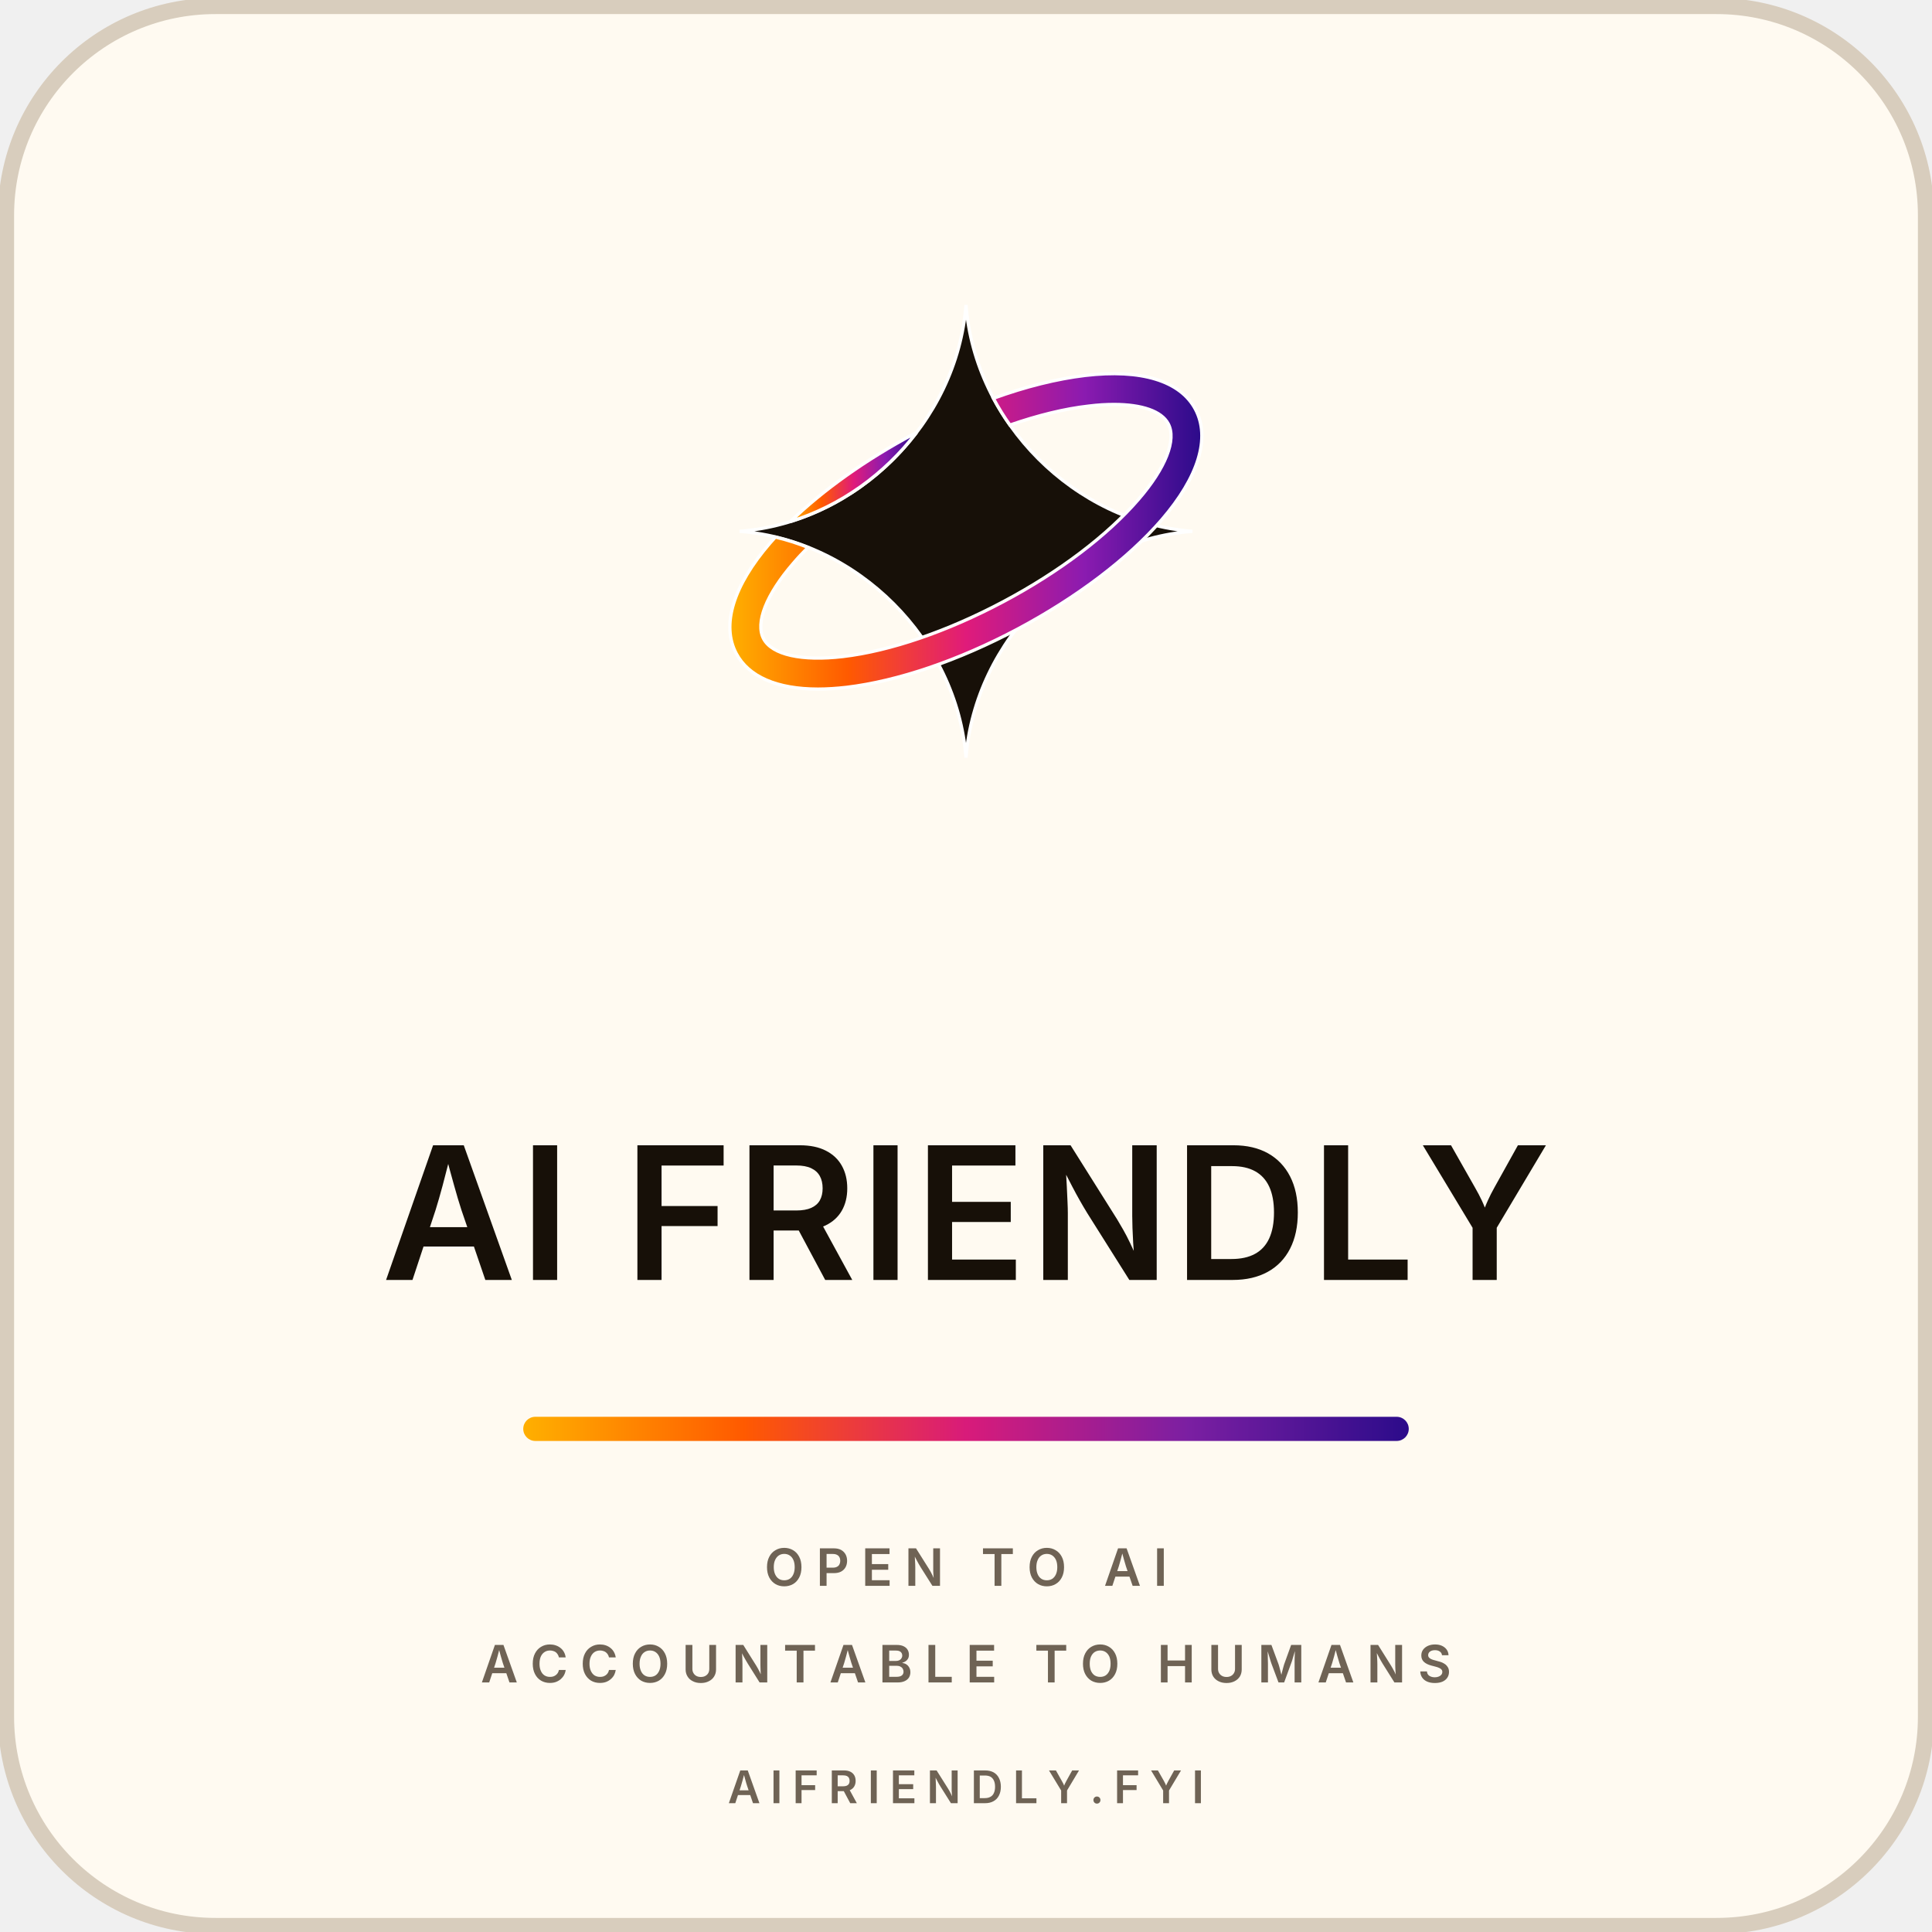
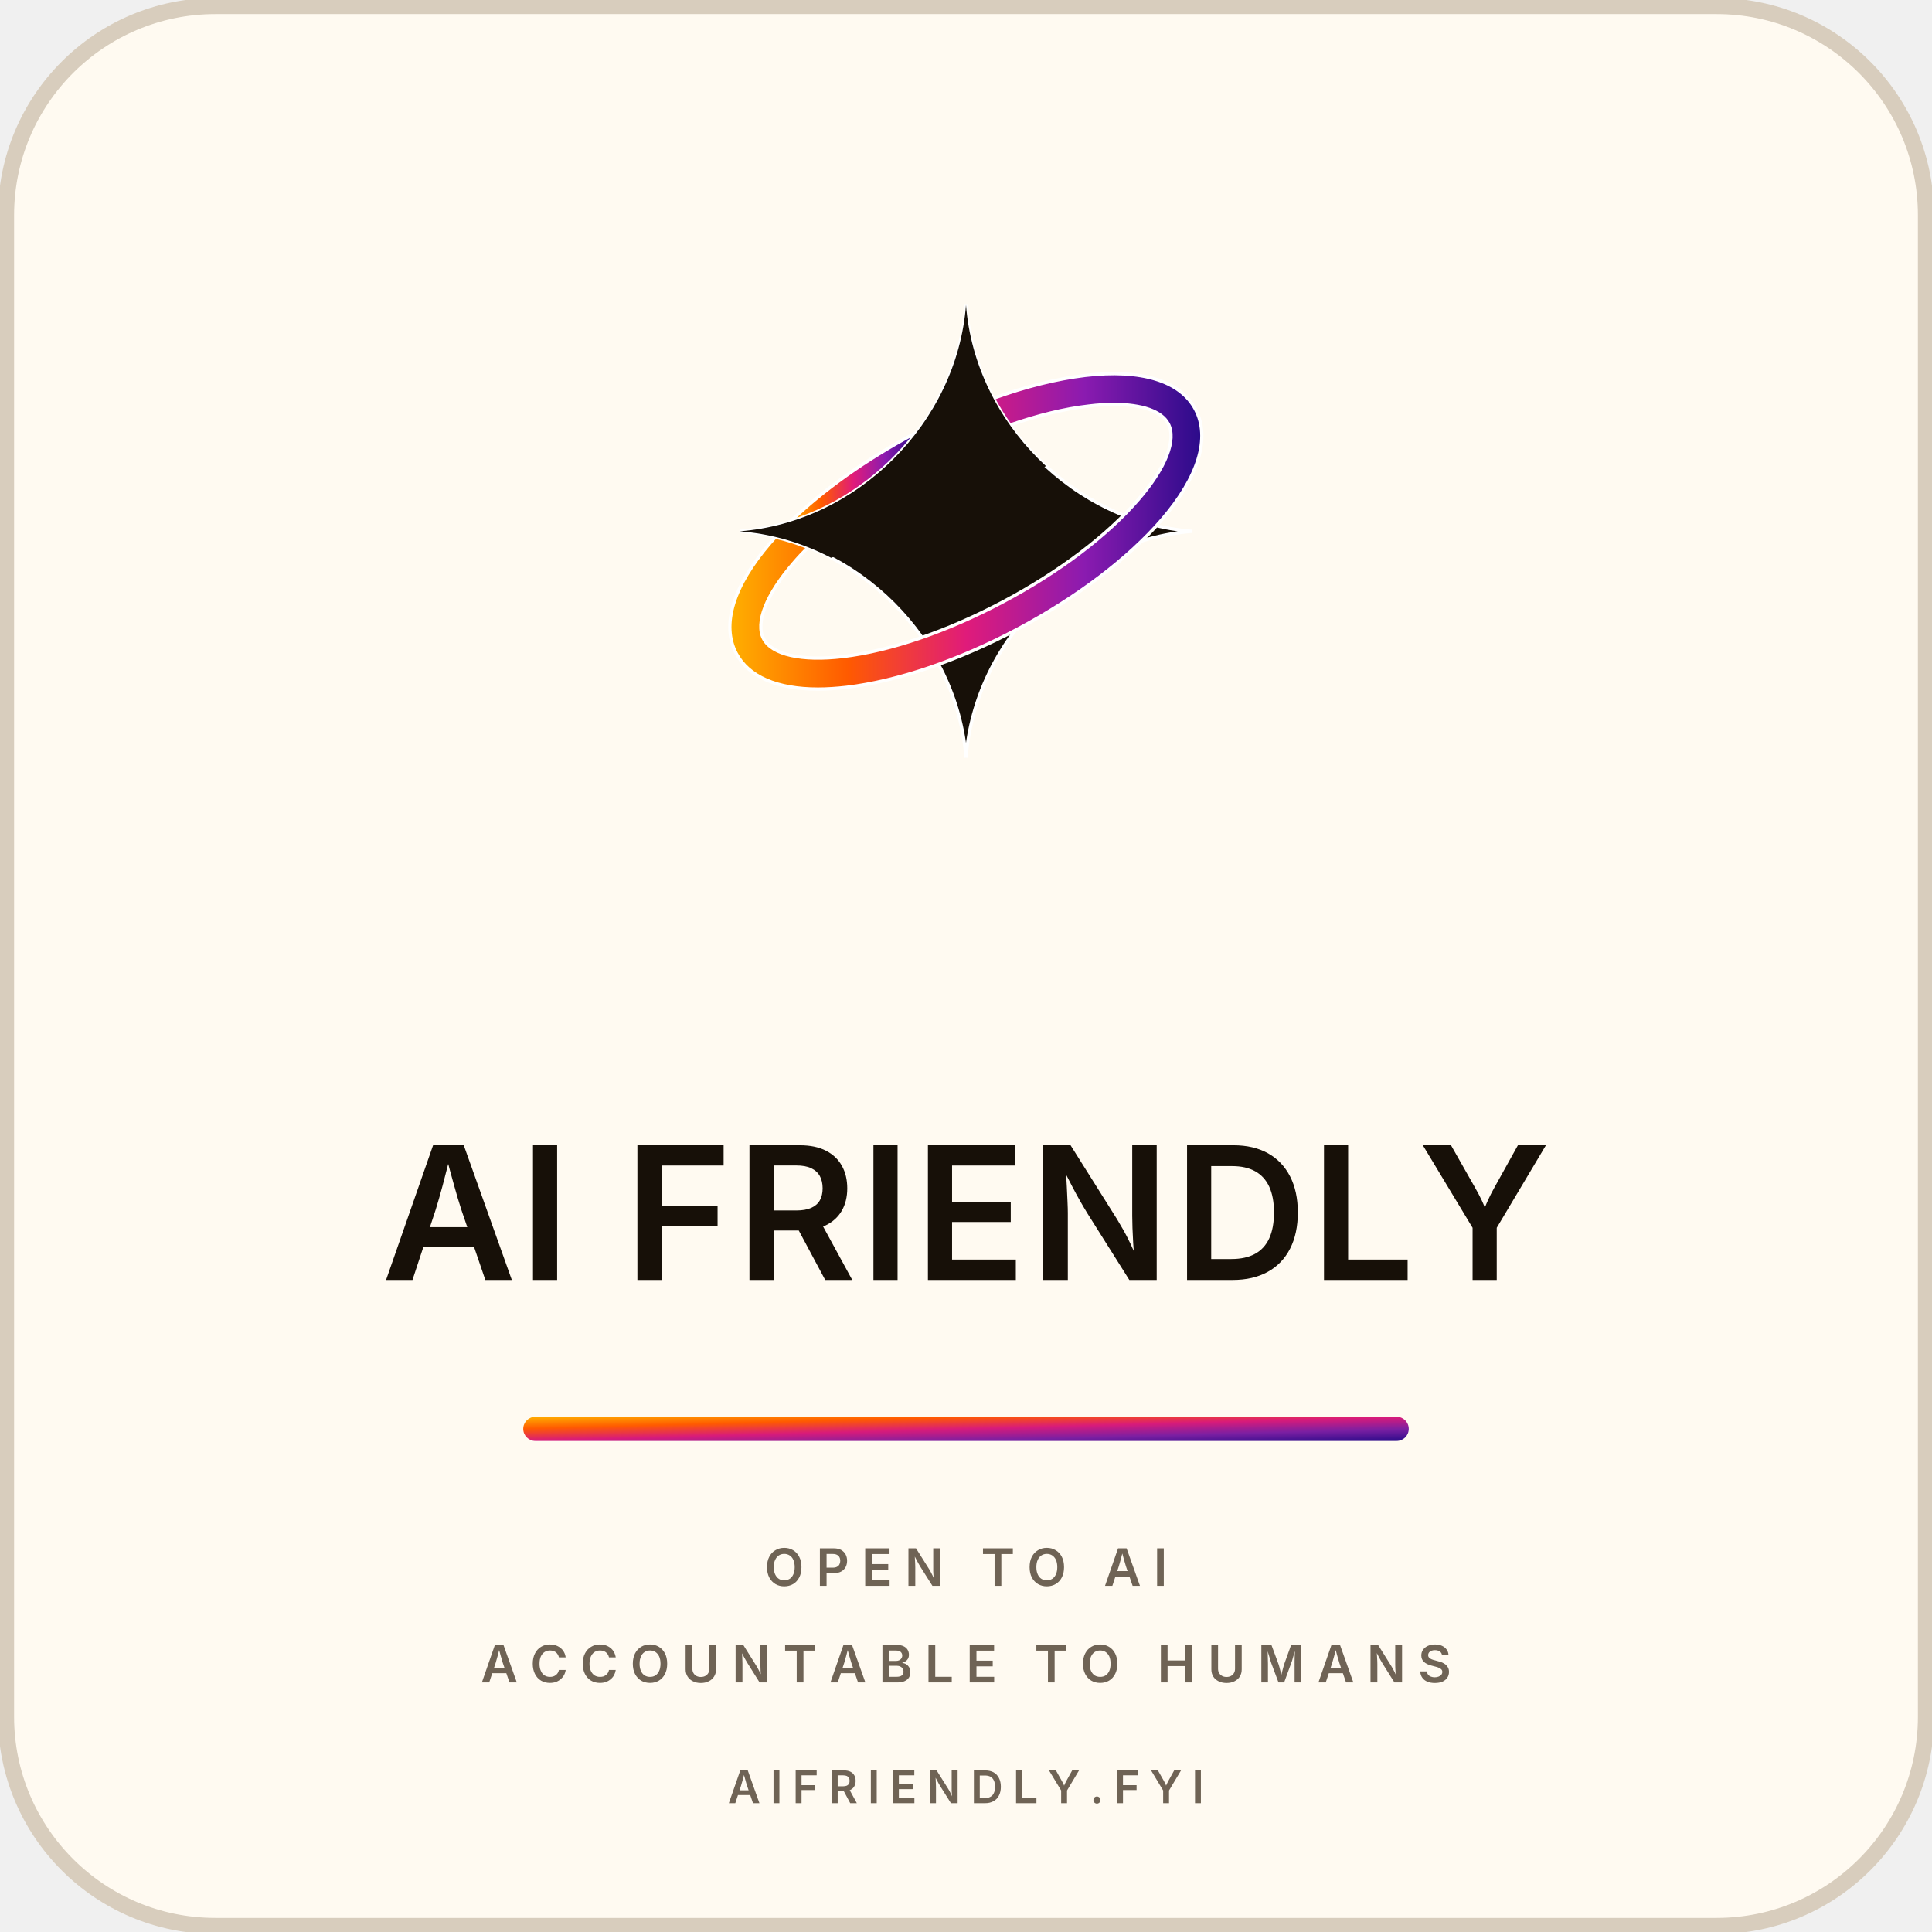
<svg xmlns="http://www.w3.org/2000/svg" width="240" height="240" viewBox="0 0 240 240" role="img">
  <defs>
    <linearGradient id="spec" x1="10" y1="6" x2="54" y2="58" gradientUnits="userSpaceOnUse">
      <stop offset="0" stop-color="#ffb000" />
      <stop offset=".27" stop-color="#ff6a00" />
      <stop offset=".52" stop-color="#e01b7a" />
      <stop offset=".74" stop-color="#8b1bb0" />
      <stop offset="1" stop-color="#2b0b8a" />
    </linearGradient>
-     <linearGradient id="specwide" x1="0" y1="0" x2="1" y2="0">
+     <linearGradient id="specwide" x1="0" y1="0" x2="1" y2="1">
      <stop offset="0" stop-color="#ffb000" />
      <stop offset=".25" stop-color="#ff5a00" />
      <stop offset=".5" stop-color="#d81b7a" />
      <stop offset=".75" stop-color="#7b1fa2" />
      <stop offset="1" stop-color="#2b0b8a" />
    </linearGradient>
  </defs>
  <rect x=".75" y=".75" width="238.5" height="238.5" rx="26" fill="#fffaf1" stroke="#d8cdbd" stroke-width="2.0" />
  <g transform="translate(84.00 30.00) scale(0.2)">
    <defs>
      <linearGradient id="g1m3" gradientUnits="userSpaceOnUse" x1="70.949" y1="146.286" x2="149.285" y2="146.286">
        <stop offset="0" stop-color="#FFB000" />
        <stop offset="0.25" stop-color="#FF5A00" />
        <stop offset="0.5" stop-color="#E01B7A" />
        <stop offset="0.75" stop-color="#8B1BB0" />
        <stop offset="1" stop-color="#2B0B8A" />
      </linearGradient>
      <linearGradient id="g2m3" gradientUnits="userSpaceOnUse" x1="33.495" y1="180" x2="326.505" y2="180">
        <stop offset="0" stop-color="#FFB000" />
        <stop offset="0.25" stop-color="#FF5A00" />
        <stop offset="0.5" stop-color="#E01B7A" />
        <stop offset="0.75" stop-color="#8B1BB0" />
        <stop offset="1" stop-color="#2B0B8A" />
      </linearGradient>
    </defs>
+     <clipPath id="ulm3" clipPathUnits="userSpaceOnUse">
+       <polygon points="-364.9,393.1 690.9,-57.1 494.8,-517.1 -561.1,-66.8" />
+     </clipPath>
    <path d="M180,39.4c-5.6,73.1-67.5,135-140.6,140.6c73.1,5.6,135,67.5,140.6,140.6c5.6-73.1,67.5-135,140.6-140.6C247.5,174.4,185.6,112.5,180,39.4z" fill="#171008" stroke="#FFFFFF" stroke-width="2" />
    <path d="M149.3,118.6c-0.5,0.3-1,0.5-1.5,0.8c-30,16-56.7,35-76.8,54.5C102.1,164.3,129.6,144.5,149.3,118.6z" fill="url(#g1m3)" stroke="#FFFFFF" stroke-width="2" />
    <path d="M322.5,104.2c-9.4-17.7-33.7-25.1-68.5-21c-17.5,2.1-36.9,6.9-57,14.2c3.1,5.8,6.5,11.3,10.3,16.6c17.3-6,33.9-10.1,49-11.8c5.6-0.7,10.8-1,15.6-1c17.4,0,29.6,4.2,33.7,12c5.3,9.9-1.6,27.5-18.5,47c-19.3,22.4-49.1,45-83.9,63.5c-34.8,18.5-70.2,30.6-99.6,34.1c-25.6,3-44-1.1-49.3-11c-5.3-9.9,1.6-27.5,18.5-47c2.8-3.3,5.9-6.6,9.1-9.8c-6.6-2.6-13.4-4.8-20.3-6.4c-1.1,1.3-2.3,2.5-3.4,3.8c-22.8,26.5-30.3,50.8-20.9,68.5c7.7,14.5,25.4,22.1,50.8,22.1c5.5,0,11.5-0.4,17.7-1.1c31.7-3.8,69.5-16.6,106.3-36.2c36.8-19.6,68.6-43.7,89.5-67.9C324.5,146.2,331.9,121.9,322.5,104.2z" fill="url(#g2m3)" stroke="#FFFFFF" stroke-width="2" />
+     <path d="M180,39.4c-5.6,73.1-67.5,135-140.6,140.6c73.1,5.6,135,67.5,140.6,140.6c5.6-73.1,67.5-135,140.6-140.6C247.5,174.4,185.6,112.5,180,39.4z" fill="#171008" clip-path="url(#ulm3)" />
  </g>
  <path d="M47.96 159.00 53.80 142.27H57.61L63.58 159.00H60.29L57.32 150.31Q56.88 148.96 56.41 147.26Q55.93 145.56 55.36 143.39H55.99Q55.43 145.58 54.98 147.29Q54.52 149.00 54.11 150.31L51.24 159.00ZM51.36 154.85V152.44H60.18V154.85Z M69.21 142.27V159.00H66.21V142.27Z M79.18 159.00V142.27H89.89V144.79H82.18V149.82H89.14V152.31H82.18V159.00Z M93.10 159.00V142.27H99.36Q101.28 142.27 102.59 142.94Q103.91 143.61 104.58 144.82Q105.25 146.02 105.25 147.62Q105.25 149.22 104.57 150.40Q103.89 151.58 102.57 152.22Q101.25 152.86 99.31 152.86H94.85V150.37H98.91Q100.05 150.37 100.77 150.05Q101.49 149.73 101.84 149.12Q102.19 148.50 102.19 147.62Q102.19 146.72 101.84 146.09Q101.49 145.46 100.77 145.12Q100.05 144.78 98.90 144.78H96.10V159.00ZM102.51 159.00 98.45 151.41H101.73L105.87 159.00Z M111.50 142.27V159.00H108.50V142.27Z M115.27 159.00V142.27H126.14V144.79H118.27V149.30H125.56V151.80H118.27V156.47H126.19V159.00Z M129.60 159.00V142.27H132.99L138.78 151.48Q139.13 152.05 139.54 152.78Q139.95 153.50 140.38 154.40Q140.82 155.29 141.25 156.38H140.91Q140.83 155.44 140.77 154.44Q140.71 153.45 140.68 152.55Q140.65 151.66 140.65 151.04V142.27H143.69V159.00H140.29L135.07 150.71Q134.58 149.91 134.14 149.13Q133.70 148.36 133.19 147.38Q132.69 146.40 131.97 145.02H132.39Q132.46 146.24 132.52 147.34Q132.58 148.43 132.61 149.29Q132.65 150.16 132.65 150.69V159.00Z M153.12 159.00H148.89V156.40H152.97Q154.73 156.40 155.90 155.76Q157.08 155.12 157.67 153.83Q158.26 152.54 158.26 150.62Q158.26 148.70 157.67 147.42Q157.08 146.14 155.92 145.50Q154.77 144.86 153.05 144.86H148.80V142.27H153.23Q155.73 142.27 157.52 143.27Q159.30 144.27 160.26 146.14Q161.22 148.01 161.22 150.62Q161.22 153.23 160.26 155.11Q159.30 156.99 157.49 157.99Q155.67 159.00 153.12 159.00ZM150.46 142.27V159.00H147.46V142.27Z M164.47 159.00V142.27H167.47V156.47H174.86V159.00Z M182.93 159.00V152.52L176.75 142.27H180.25L183.24 147.54Q183.72 148.37 184.09 149.16Q184.46 149.95 184.85 151.09H184.07Q184.45 149.94 184.82 149.14Q185.18 148.34 185.63 147.54L188.56 142.27H192.04L185.93 152.52V159.00Z" fill="#171008" />
  <rect x="65.0" y="176" width="110" height="3" rx="1.5" fill="url(#specwide)" />
  <path d="M97.42 197.06Q96.81 197.06 96.33 196.78Q95.84 196.49 95.56 195.96Q95.28 195.42 95.28 194.68Q95.28 193.92 95.56 193.39Q95.84 192.85 96.33 192.57Q96.81 192.28 97.42 192.28Q98.03 192.28 98.52 192.57Q99.00 192.85 99.28 193.39Q99.56 193.92 99.56 194.68Q99.56 195.43 99.28 195.96Q99.00 196.50 98.52 196.78Q98.03 197.06 97.42 197.06ZM97.42 196.31Q97.80 196.31 98.09 196.13Q98.39 195.94 98.55 195.57Q98.72 195.20 98.72 194.68Q98.72 194.14 98.55 193.77Q98.39 193.41 98.09 193.22Q97.80 193.03 97.42 193.03Q97.04 193.03 96.75 193.22Q96.46 193.41 96.29 193.78Q96.12 194.14 96.12 194.68Q96.12 195.20 96.29 195.57Q96.46 195.94 96.75 196.13Q97.04 196.31 97.42 196.31Z M101.85 197.00V192.34H103.59Q104.12 192.34 104.49 192.54Q104.85 192.75 105.04 193.09Q105.23 193.44 105.23 193.89Q105.23 194.33 105.04 194.68Q104.85 195.03 104.48 195.23Q104.12 195.42 103.58 195.42H102.42V194.74H103.47Q103.78 194.74 103.98 194.63Q104.19 194.52 104.28 194.33Q104.38 194.13 104.38 193.89Q104.38 193.64 104.28 193.45Q104.19 193.26 103.98 193.15Q103.78 193.04 103.46 193.04H102.68V197.00Z M107.48 197.00V192.34H110.50V193.05H108.31V194.30H110.34V195.00H108.31V196.30H110.51V197.00Z M112.85 197.00V192.34H113.79L115.41 194.91Q115.50 195.07 115.62 195.27Q115.73 195.47 115.85 195.72Q115.97 195.97 116.09 196.27H116.00Q115.98 196.01 115.96 195.73Q115.94 195.45 115.93 195.21Q115.93 194.96 115.93 194.79V192.34H116.77V197.00H115.83L114.37 194.69Q114.24 194.47 114.11 194.25Q113.99 194.04 113.85 193.77Q113.71 193.49 113.51 193.11H113.63Q113.65 193.45 113.66 193.75Q113.68 194.06 113.69 194.30Q113.70 194.54 113.70 194.69V197.00Z M122.11 193.05V192.34H125.82V193.05H124.39V197.00H123.55V193.05Z M130.04 197.06Q129.43 197.06 128.95 196.78Q128.46 196.49 128.18 195.96Q127.90 195.42 127.90 194.68Q127.90 193.92 128.18 193.39Q128.46 192.85 128.95 192.57Q129.43 192.28 130.04 192.28Q130.65 192.28 131.13 192.57Q131.62 192.85 131.90 193.39Q132.18 193.92 132.18 194.68Q132.18 195.43 131.90 195.96Q131.62 196.50 131.13 196.78Q130.65 197.06 130.04 197.06ZM130.04 196.31Q130.42 196.31 130.71 196.13Q131.00 195.94 131.17 195.57Q131.34 195.20 131.34 194.68Q131.34 194.14 131.17 193.77Q131.00 193.41 130.71 193.22Q130.42 193.03 130.04 193.03Q129.66 193.03 129.37 193.22Q129.07 193.41 128.91 193.78Q128.74 194.14 128.74 194.68Q128.74 195.20 128.91 195.57Q129.07 195.94 129.37 196.13Q129.66 196.31 130.04 196.31Z M137.27 197.00 138.89 192.34H139.95L141.61 197.00H140.70L139.87 194.58Q139.75 194.21 139.62 193.73Q139.49 193.26 139.33 192.66H139.50Q139.35 193.26 139.22 193.74Q139.09 194.22 138.98 194.58L138.18 197.00ZM138.21 195.85V195.17H140.67V195.85Z M144.57 192.34V197.00H143.74V192.34Z" fill="#6f6355" />
  <path d="M59.86 209.00 61.48 204.34H62.54L64.20 209.00H63.29L62.46 206.58Q62.34 206.21 62.21 205.73Q62.07 205.26 61.92 204.66H62.09Q61.94 205.26 61.81 205.74Q61.68 206.22 61.57 206.58L60.77 209.00ZM60.80 207.85V207.17H63.25V207.85Z M68.31 209.06Q67.70 209.06 67.22 208.78Q66.73 208.49 66.46 207.96Q66.18 207.42 66.18 206.68Q66.18 205.92 66.46 205.39Q66.74 204.85 67.22 204.57Q67.70 204.28 68.31 204.28Q68.69 204.28 69.02 204.39Q69.36 204.50 69.62 204.71Q69.88 204.91 70.05 205.21Q70.22 205.51 70.27 205.89H69.43Q69.39 205.69 69.29 205.53Q69.19 205.37 69.05 205.25Q68.90 205.14 68.72 205.09Q68.53 205.03 68.32 205.03Q67.94 205.03 67.65 205.22Q67.35 205.41 67.18 205.78Q67.02 206.15 67.02 206.68Q67.02 207.21 67.19 207.57Q67.35 207.94 67.65 208.13Q67.94 208.31 68.32 208.31Q68.53 208.31 68.71 208.26Q68.90 208.20 69.04 208.09Q69.19 207.98 69.29 207.82Q69.39 207.66 69.43 207.45H70.27Q70.23 207.78 70.07 208.08Q69.91 208.37 69.66 208.59Q69.40 208.81 69.06 208.94Q68.72 209.06 68.31 209.06Z M74.52 209.06Q73.91 209.06 73.43 208.78Q72.95 208.49 72.67 207.96Q72.39 207.42 72.39 206.68Q72.39 205.92 72.67 205.39Q72.95 204.85 73.44 204.57Q73.92 204.28 74.52 204.28Q74.91 204.28 75.24 204.39Q75.57 204.50 75.83 204.71Q76.09 204.91 76.26 205.21Q76.43 205.51 76.49 205.89H75.65Q75.61 205.69 75.51 205.53Q75.41 205.37 75.26 205.25Q75.12 205.14 74.93 205.09Q74.75 205.03 74.54 205.03Q74.16 205.03 73.86 205.22Q73.57 205.41 73.40 205.78Q73.23 206.15 73.23 206.68Q73.23 207.21 73.40 207.57Q73.57 207.94 73.86 208.13Q74.16 208.31 74.54 208.31Q74.74 208.31 74.93 208.26Q75.11 208.20 75.26 208.09Q75.41 207.98 75.51 207.82Q75.61 207.66 75.65 207.45H76.49Q76.44 207.78 76.29 208.08Q76.13 208.37 75.87 208.59Q75.62 208.81 75.28 208.94Q74.94 209.06 74.52 209.06Z M80.75 209.06Q80.14 209.06 79.65 208.78Q79.17 208.49 78.89 207.96Q78.61 207.42 78.61 206.68Q78.61 205.92 78.89 205.39Q79.17 204.85 79.65 204.57Q80.14 204.28 80.75 204.28Q81.36 204.28 81.84 204.57Q82.32 204.85 82.60 205.39Q82.88 205.92 82.88 206.68Q82.88 207.43 82.60 207.96Q82.32 208.50 81.84 208.78Q81.36 209.06 80.75 209.06ZM80.75 208.31Q81.13 208.31 81.42 208.13Q81.71 207.94 81.88 207.57Q82.05 207.20 82.05 206.68Q82.05 206.14 81.88 205.77Q81.71 205.41 81.42 205.22Q81.13 205.03 80.75 205.03Q80.37 205.03 80.08 205.22Q79.78 205.41 79.62 205.78Q79.45 206.14 79.45 206.68Q79.45 207.20 79.62 207.57Q79.78 207.94 80.08 208.13Q80.37 208.31 80.75 208.31Z M87.06 209.07Q86.49 209.07 86.07 208.85Q85.64 208.64 85.41 208.26Q85.17 207.88 85.17 207.38V204.34H86.01V207.31Q86.01 207.61 86.14 207.83Q86.27 208.06 86.50 208.19Q86.74 208.32 87.06 208.32Q87.39 208.32 87.62 208.19Q87.86 208.06 87.99 207.83Q88.11 207.61 88.11 207.31V204.34H88.95V207.38Q88.95 207.88 88.71 208.26Q88.48 208.64 88.05 208.85Q87.63 209.07 87.06 209.07Z M91.38 209.00V204.34H92.33L93.94 206.91Q94.04 207.07 94.15 207.27Q94.26 207.47 94.38 207.72Q94.51 207.97 94.63 208.27H94.53Q94.51 208.01 94.49 207.73Q94.48 207.45 94.47 207.21Q94.46 206.96 94.46 206.79V204.34H95.31V209.00H94.36L92.91 206.69Q92.77 206.47 92.65 206.25Q92.52 206.04 92.38 205.77Q92.24 205.49 92.04 205.11H92.16Q92.18 205.45 92.20 205.75Q92.21 206.06 92.22 206.30Q92.23 206.54 92.23 206.69V209.00Z M97.53 205.05V204.34H101.24V205.05H99.81V209.00H98.97V205.05Z M103.16 209.00 104.78 204.34H105.84L107.50 209.00H106.59L105.76 206.58Q105.64 206.21 105.51 205.73Q105.37 205.26 105.22 204.66H105.39Q105.24 205.26 105.11 205.74Q104.98 206.22 104.87 206.58L104.07 209.00ZM104.10 207.85V207.17H106.55V207.85Z M109.62 209.00V204.34H111.41Q111.91 204.34 112.24 204.50Q112.58 204.66 112.74 204.93Q112.91 205.21 112.91 205.55Q112.91 205.84 112.80 206.04Q112.69 206.24 112.51 206.36Q112.32 206.49 112.10 206.55V206.59Q112.34 206.60 112.57 206.74Q112.80 206.88 112.94 207.13Q113.09 207.38 113.09 207.73Q113.09 208.09 112.92 208.38Q112.74 208.67 112.39 208.83Q112.04 209.00 111.50 209.00ZM110.46 208.30H111.37Q111.83 208.30 112.04 208.12Q112.24 207.95 112.24 207.67Q112.24 207.46 112.14 207.29Q112.04 207.12 111.85 207.03Q111.66 206.93 111.40 206.93H110.46ZM110.46 206.33H111.30Q111.52 206.33 111.70 206.25Q111.87 206.17 111.97 206.02Q112.08 205.86 112.08 205.66Q112.08 205.39 111.89 205.21Q111.69 205.04 111.32 205.04H110.46Z M115.34 209.00V204.34H116.18V208.30H118.23V209.00Z M120.46 209.00V204.34H123.49V205.05H121.30V206.30H123.32V207.00H121.30V208.30H123.50V209.00Z M128.74 205.05V204.34H132.45V205.05H131.01V209.00H130.18V205.05Z M136.67 209.06Q136.06 209.06 135.57 208.78Q135.09 208.49 134.81 207.96Q134.53 207.42 134.53 206.68Q134.53 205.92 134.81 205.39Q135.09 204.85 135.57 204.57Q136.06 204.28 136.67 204.28Q137.28 204.28 137.76 204.57Q138.24 204.85 138.52 205.39Q138.80 205.92 138.80 206.68Q138.80 207.43 138.52 207.96Q138.24 208.50 137.76 208.78Q137.28 209.06 136.67 209.06ZM136.67 208.31Q137.05 208.31 137.34 208.13Q137.63 207.94 137.80 207.57Q137.96 207.20 137.96 206.68Q137.96 206.14 137.80 205.77Q137.63 205.41 137.34 205.22Q137.05 205.03 136.67 205.03Q136.29 205.03 135.99 205.22Q135.70 205.41 135.53 205.78Q135.37 206.14 135.37 206.68Q135.37 207.20 135.53 207.57Q135.70 207.94 135.99 208.13Q136.29 208.31 136.67 208.31Z M144.21 209.00V204.34H145.04V206.27H147.21V204.34H148.04V209.00H147.21V206.97H145.04V209.00Z M152.37 209.07Q151.80 209.07 151.37 208.85Q150.95 208.64 150.71 208.26Q150.48 207.88 150.48 207.38V204.34H151.31V207.31Q151.31 207.61 151.44 207.83Q151.57 208.06 151.81 208.19Q152.04 208.32 152.37 208.32Q152.69 208.32 152.92 208.19Q153.16 208.06 153.29 207.83Q153.42 207.61 153.42 207.31V204.34H154.25V207.38Q154.25 207.88 154.02 208.26Q153.78 208.64 153.36 208.85Q152.93 209.07 152.37 209.07Z M156.69 209.00V204.34H157.94L158.83 206.75Q158.87 206.88 158.93 207.09Q158.99 207.30 159.05 207.55Q159.11 207.79 159.17 208.02Q159.22 208.25 159.26 208.43H159.09Q159.13 208.26 159.18 208.03Q159.24 207.80 159.30 207.55Q159.36 207.31 159.42 207.10Q159.47 206.88 159.52 206.75L160.39 204.34H161.65V209.00H160.82V206.65Q160.82 206.50 160.82 206.29Q160.83 206.07 160.83 205.83Q160.84 205.59 160.85 205.34Q160.85 205.09 160.85 204.87H160.91Q160.85 205.11 160.78 205.37Q160.70 205.63 160.63 205.87Q160.56 206.11 160.50 206.32Q160.43 206.52 160.38 206.65L159.52 209.00H158.82L157.94 206.65Q157.90 206.52 157.83 206.32Q157.77 206.12 157.70 205.88Q157.62 205.64 157.55 205.38Q157.47 205.12 157.40 204.87H157.47Q157.48 205.08 157.48 205.32Q157.49 205.57 157.49 205.81Q157.50 206.06 157.50 206.28Q157.51 206.49 157.51 206.65V209.00Z M163.78 209.00 165.40 204.34H166.46L168.12 209.00H167.21L166.38 206.58Q166.26 206.21 166.13 205.73Q166.00 205.26 165.84 204.66H166.01Q165.86 205.26 165.73 205.74Q165.60 206.22 165.49 206.58L164.69 209.00ZM164.72 207.85V207.17H167.18V207.85Z M170.25 209.00V204.34H171.19L172.80 206.91Q172.90 207.07 173.01 207.27Q173.13 207.47 173.25 207.72Q173.37 207.97 173.49 208.27H173.40Q173.37 208.01 173.36 207.73Q173.34 207.45 173.33 207.21Q173.32 206.96 173.32 206.79V204.34H174.17V209.00H173.22L171.77 206.69Q171.63 206.47 171.51 206.25Q171.39 206.04 171.25 205.77Q171.11 205.49 170.91 205.11H171.02Q171.04 205.45 171.06 205.75Q171.08 206.06 171.09 206.30Q171.10 206.54 171.10 206.69V209.00Z M178.24 209.07Q177.70 209.07 177.30 208.90Q176.90 208.73 176.68 208.41Q176.45 208.09 176.43 207.63H177.26Q177.28 207.88 177.41 208.04Q177.54 208.20 177.76 208.28Q177.97 208.36 178.23 208.36Q178.51 208.36 178.72 208.27Q178.93 208.19 179.05 208.04Q179.17 207.89 179.17 207.69Q179.17 207.50 179.06 207.39Q178.96 207.27 178.77 207.19Q178.58 207.10 178.33 207.04L177.80 206.90Q177.22 206.75 176.89 206.45Q176.56 206.15 176.56 205.65Q176.56 205.24 176.78 204.93Q177.01 204.62 177.39 204.45Q177.78 204.28 178.26 204.28Q178.76 204.28 179.13 204.45Q179.51 204.63 179.72 204.93Q179.93 205.23 179.94 205.62H179.13Q179.10 205.32 178.86 205.16Q178.63 204.99 178.25 204.99Q177.99 204.99 177.80 205.07Q177.61 205.15 177.51 205.29Q177.41 205.43 177.41 205.60Q177.41 205.80 177.53 205.92Q177.65 206.05 177.83 206.12Q178.01 206.20 178.20 206.24L178.63 206.36Q178.89 206.42 179.14 206.52Q179.38 206.63 179.58 206.78Q179.77 206.94 179.89 207.17Q180.00 207.39 180.00 207.69Q180.00 208.10 179.79 208.41Q179.59 208.72 179.19 208.90Q178.80 209.07 178.24 209.07Z" fill="#6f6355" />
  <path d="M90.54 224.00 91.96 219.93H92.89L94.34 224.00H93.54L92.82 221.88Q92.71 221.56 92.60 221.14Q92.48 220.73 92.34 220.20H92.50Q92.36 220.73 92.25 221.15Q92.14 221.57 92.04 221.88L91.34 224.00ZM91.37 222.99V222.40H93.51V222.99Z M96.82 219.93V224.00H96.09V219.93Z M98.84 224.00V219.93H101.45V220.54H99.57V221.76H101.26V222.37H99.57V224.00Z M103.33 224.00V219.93H104.86Q105.32 219.93 105.64 220.09Q105.96 220.25 106.13 220.55Q106.29 220.84 106.29 221.23Q106.29 221.62 106.12 221.91Q105.96 222.19 105.64 222.35Q105.31 222.50 104.84 222.50H103.76V221.90H104.75Q105.02 221.90 105.20 221.82Q105.37 221.74 105.46 221.59Q105.54 221.44 105.54 221.23Q105.54 221.01 105.46 220.86Q105.37 220.70 105.20 220.62Q105.02 220.54 104.74 220.54H104.06V224.00ZM105.62 224.00 104.63 222.15H105.43L106.44 224.00Z M108.91 219.93V224.00H108.18V219.93Z M110.93 224.00V219.93H113.58V220.54H111.66V221.64H113.44V222.25H111.66V223.39H113.59V224.00Z M115.52 224.00V219.93H116.35L117.76 222.17Q117.85 222.31 117.95 222.49Q118.04 222.66 118.15 222.88Q118.26 223.10 118.36 223.36H118.28Q118.26 223.13 118.25 222.89Q118.23 222.65 118.22 222.43Q118.22 222.21 118.22 222.06V219.93H118.96V224.00H118.13L116.86 221.98Q116.74 221.79 116.63 221.60Q116.52 221.41 116.40 221.17Q116.28 220.93 116.10 220.60H116.21Q116.22 220.89 116.24 221.16Q116.25 221.43 116.26 221.64Q116.27 221.85 116.27 221.98V224.00Z M122.36 224.00H121.32V223.37H122.32Q122.75 223.37 123.03 223.21Q123.32 223.06 123.46 222.74Q123.61 222.43 123.61 221.96Q123.61 221.49 123.46 221.18Q123.32 220.87 123.04 220.71Q122.76 220.56 122.34 220.56H121.30V219.93H122.38Q122.99 219.93 123.43 220.17Q123.86 220.41 124.09 220.87Q124.33 221.33 124.33 221.96Q124.33 222.59 124.09 223.05Q123.86 223.51 123.42 223.75Q122.98 224.00 122.36 224.00ZM121.71 219.93V224.00H120.98V219.93Z M126.22 224.00V219.93H126.95V223.39H128.75V224.00Z M131.82 224.00V222.42L130.31 219.93H131.17L131.89 221.21Q132.01 221.41 132.10 221.60Q132.19 221.80 132.29 222.07H132.09Q132.19 221.79 132.28 221.60Q132.37 221.41 132.48 221.21L133.19 219.93H134.04L132.55 222.42V224.00Z M136.26 224.05Q136.08 224.05 135.95 223.92Q135.83 223.79 135.83 223.61Q135.83 223.43 135.95 223.30Q136.08 223.17 136.26 223.17Q136.45 223.17 136.58 223.30Q136.70 223.43 136.70 223.61Q136.70 223.79 136.58 223.92Q136.45 224.05 136.26 224.05Z M138.77 224.00V219.93H141.38V220.54H139.50V221.76H141.19V222.37H139.50V224.00Z M144.49 224.00V222.42L142.99 219.93H143.84L144.57 221.21Q144.68 221.41 144.77 221.60Q144.86 221.80 144.96 222.07H144.77Q144.86 221.79 144.95 221.60Q145.04 221.41 145.15 221.21L145.86 219.93H146.71L145.22 222.42V224.00Z M149.18 219.93V224.00H148.45V219.93Z" fill="#6f6355" />
</svg>
